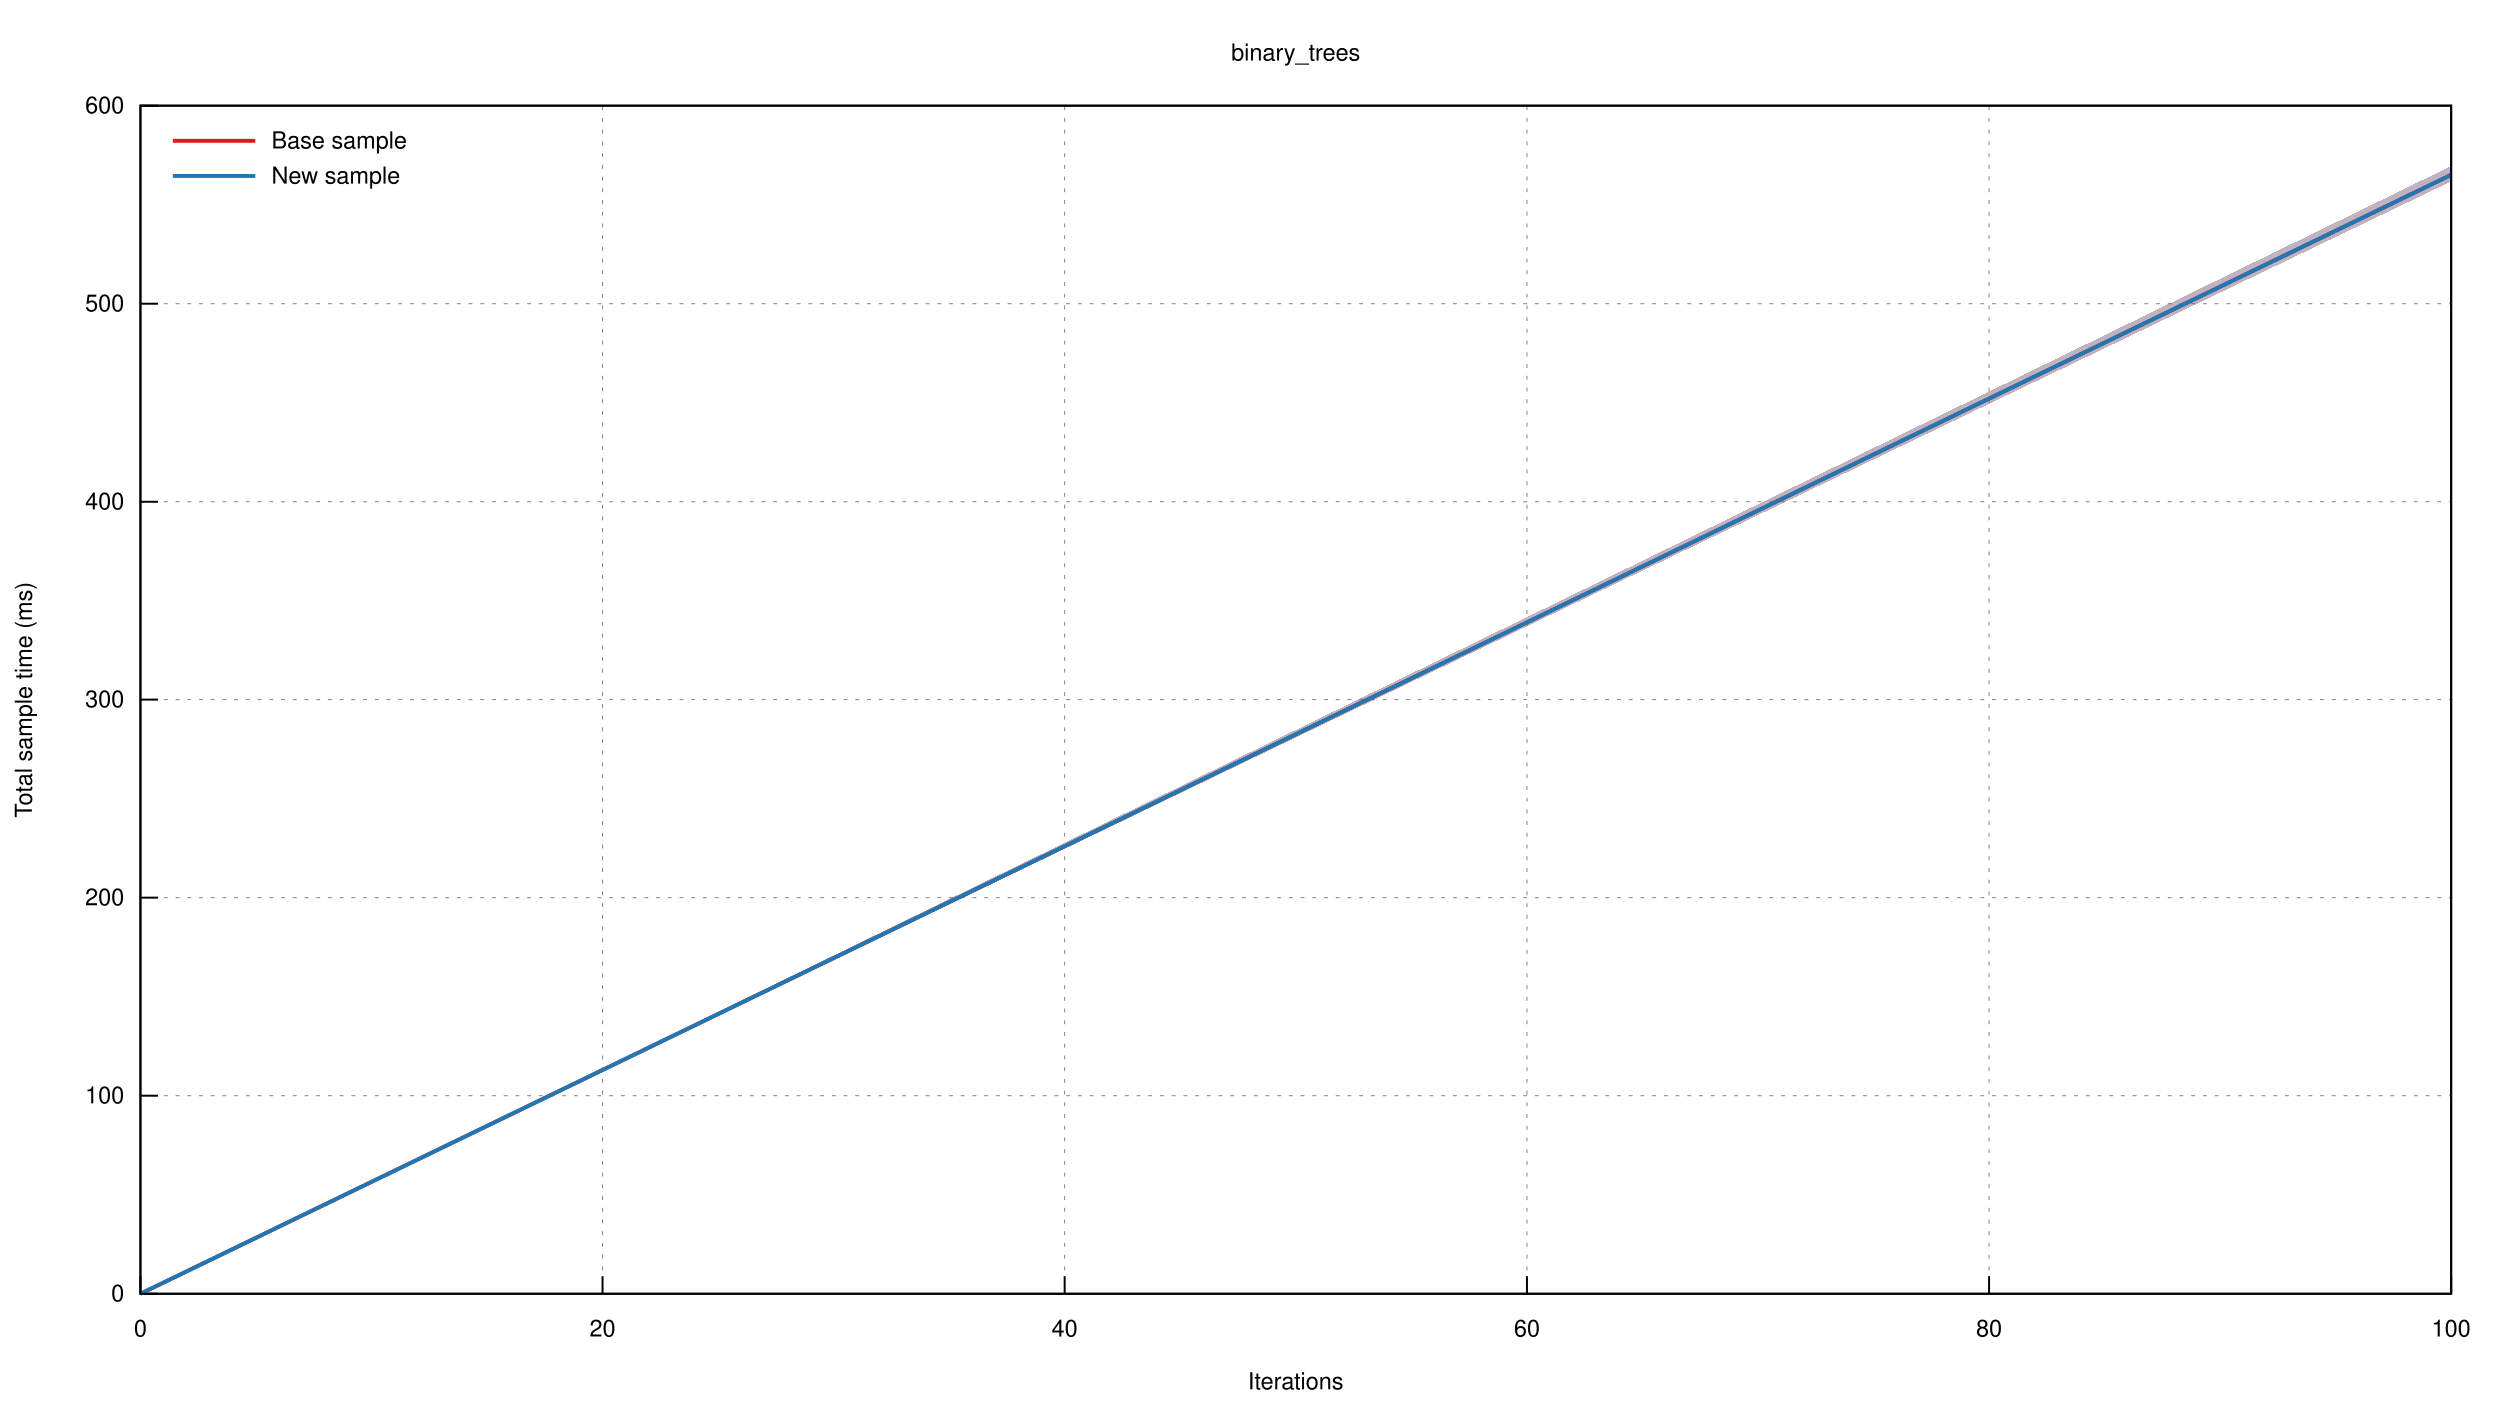
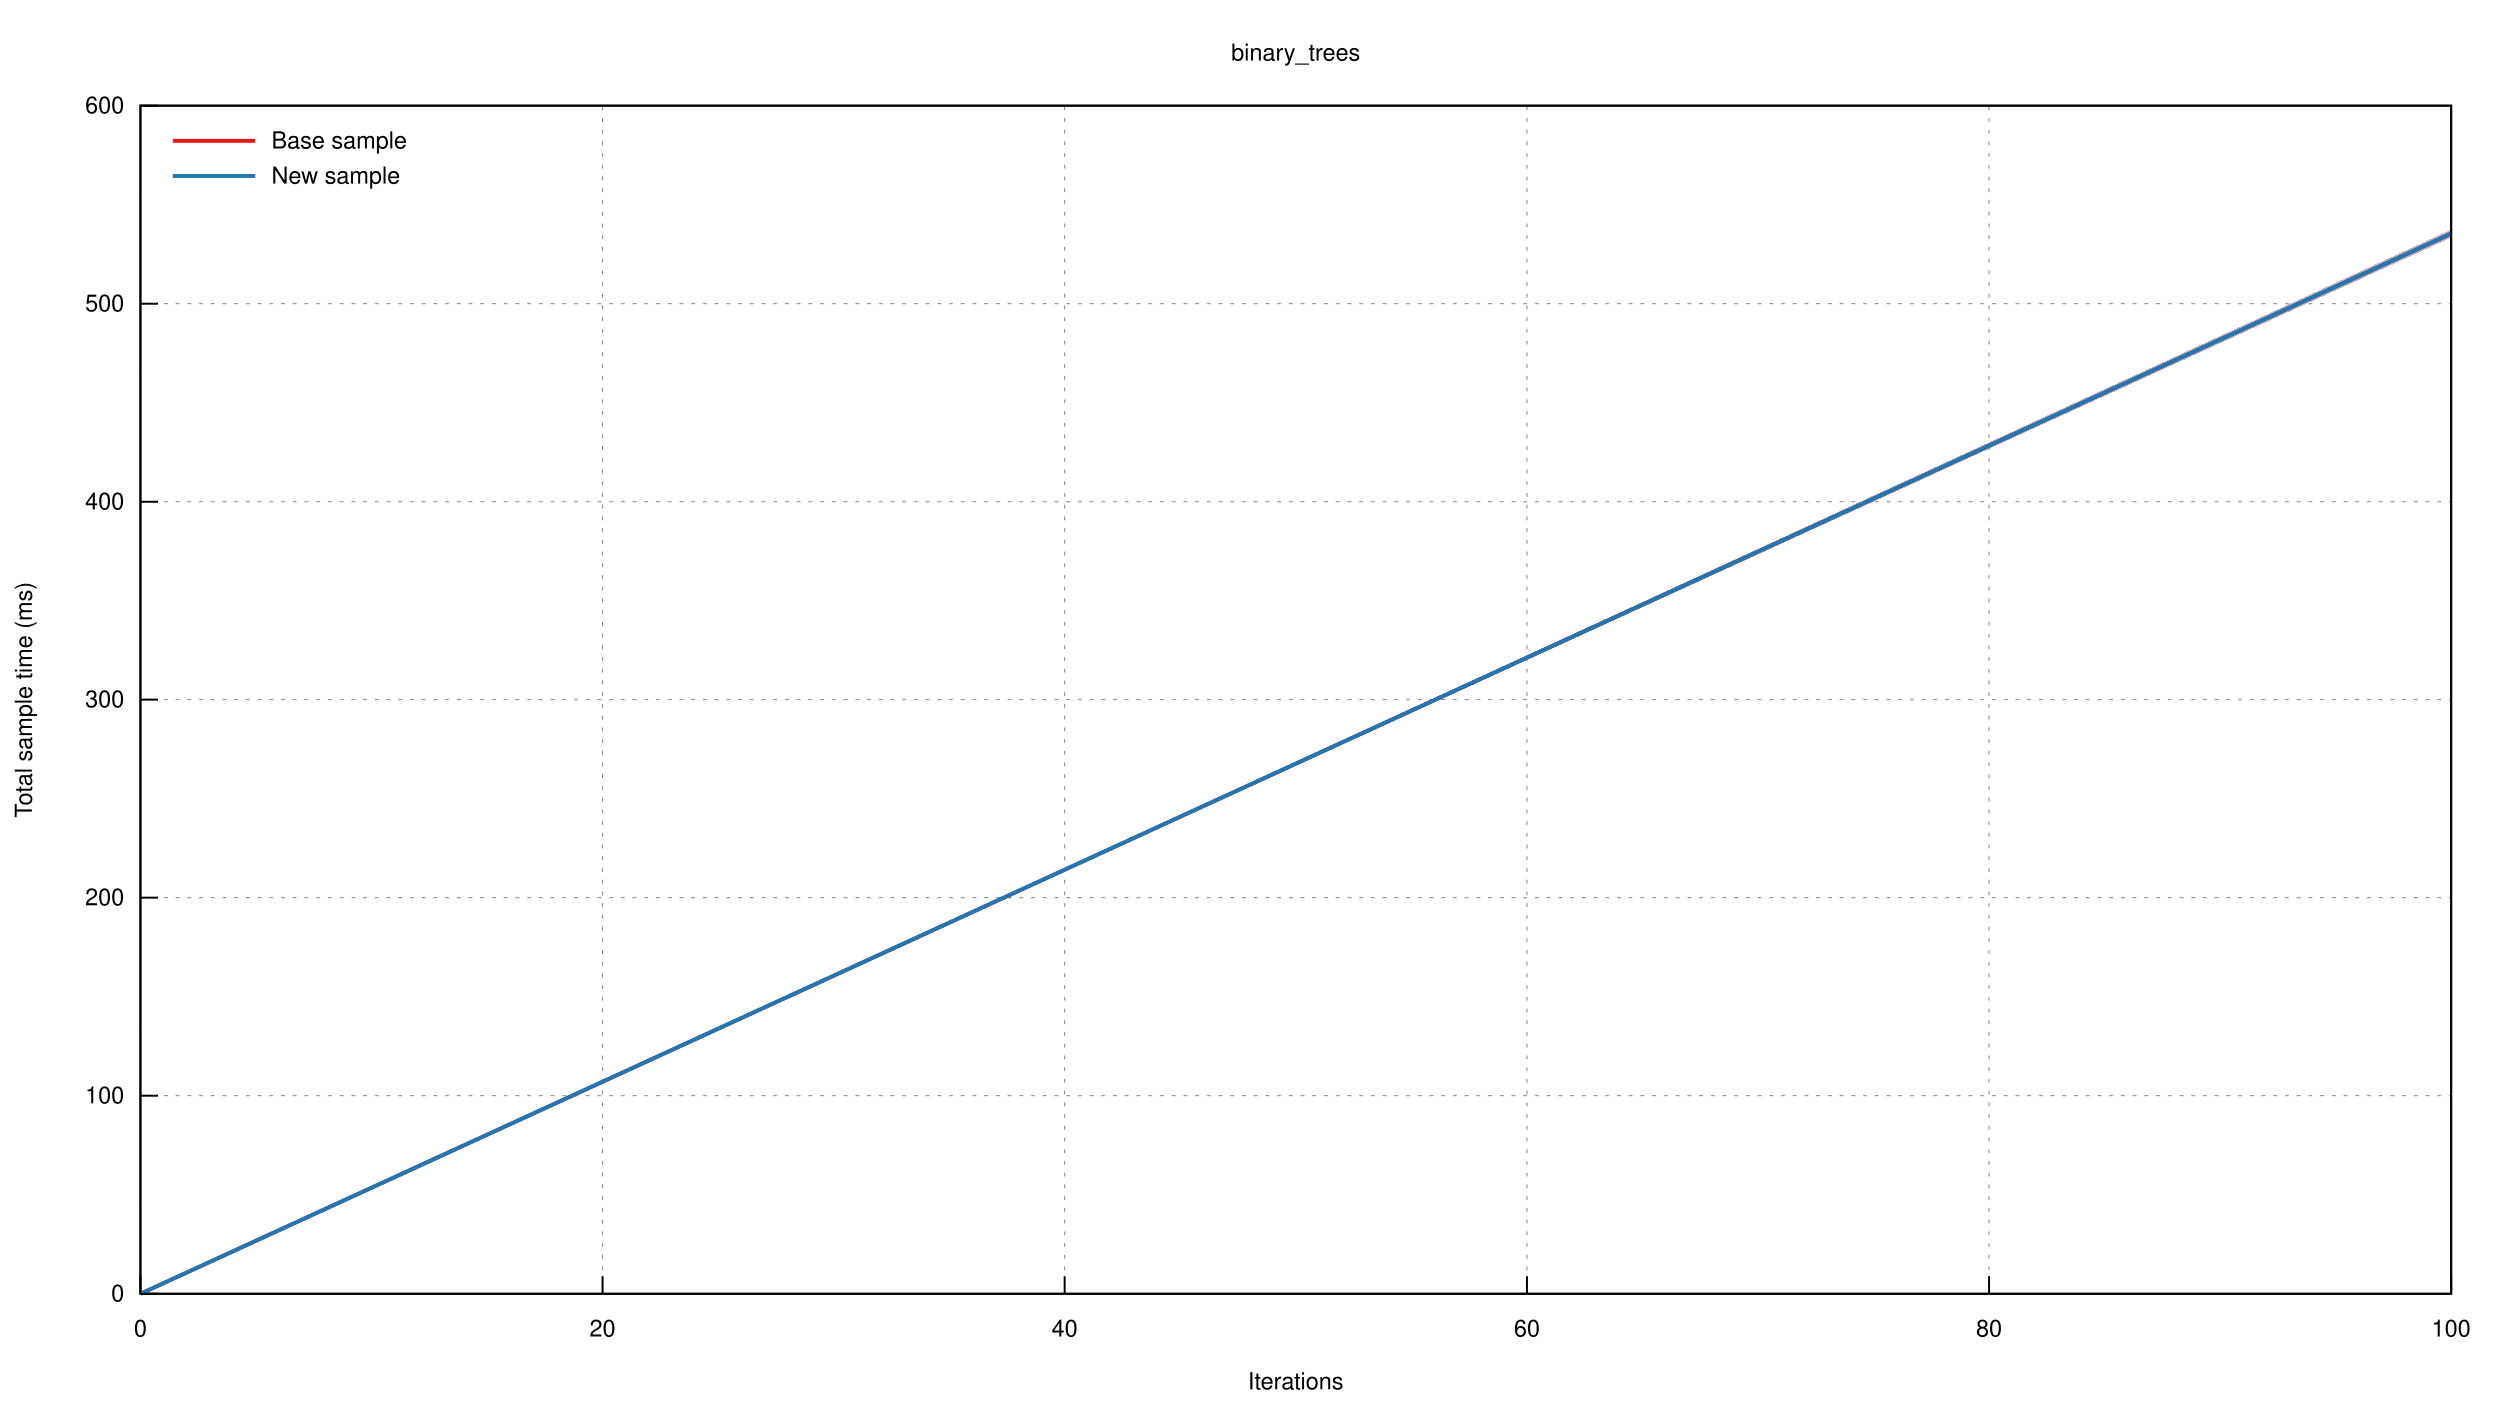
<svg xmlns="http://www.w3.org/2000/svg" xmlns:xlink="http://www.w3.org/1999/xlink" viewBox="0 0 1280 720">
  <g id="gnuplot_canvas">
    <rect x="0" y="0" width="1280" height="720" fill="none" />
    <defs>
      <circle id="gpDot" r="0.5" stroke-width="0.5" stroke="currentColor" />
      <path id="gpPt0" stroke-width="0.222" stroke="currentColor" d="M-1,0 h2 M0,-1 v2" />
      <path id="gpPt1" stroke-width="0.222" stroke="currentColor" d="M-1,-1 L1,1 M1,-1 L-1,1" />
      <path id="gpPt2" stroke-width="0.222" stroke="currentColor" d="M-1,0 L1,0 M0,-1 L0,1 M-1,-1 L1,1 M-1,1 L1,-1" />
      <rect id="gpPt3" stroke-width="0.222" stroke="currentColor" x="-1" y="-1" width="2" height="2" />
      <rect id="gpPt4" stroke-width="0.222" stroke="currentColor" fill="currentColor" x="-1" y="-1" width="2" height="2" />
      <circle id="gpPt5" stroke-width="0.222" stroke="currentColor" cx="0" cy="0" r="1" />
      <use xlink:href="#gpPt5" id="gpPt6" fill="currentColor" stroke="none" />
      <path id="gpPt7" stroke-width="0.222" stroke="currentColor" d="M0,-1.33 L-1.33,0.67 L1.33,0.67 z" />
      <use xlink:href="#gpPt7" id="gpPt8" fill="currentColor" stroke="none" />
      <use xlink:href="#gpPt7" id="gpPt9" stroke="currentColor" transform="rotate(180)" />
      <use xlink:href="#gpPt9" id="gpPt10" fill="currentColor" stroke="none" />
      <use xlink:href="#gpPt3" id="gpPt11" stroke="currentColor" transform="rotate(45)" />
      <use xlink:href="#gpPt11" id="gpPt12" fill="currentColor" stroke="none" />
      <path id="gpPt13" stroke-width="0.222" stroke="currentColor" d="M0,1.330 L1.265,0.411 L0.782,-1.067 L-0.782,-1.076 L-1.265,0.411 z" />
      <use xlink:href="#gpPt13" id="gpPt14" fill="currentColor" stroke="none" />
      <filter id="textbox" filterUnits="objectBoundingBox" x="0" y="0" height="1" width="1">
        <feFlood flood-color="white" flood-opacity="1" result="bgnd" />
        <feComposite in="SourceGraphic" in2="bgnd" operator="atop" />
      </filter>
      <filter id="greybox" filterUnits="objectBoundingBox" x="0" y="0" height="1" width="1">
        <feFlood flood-color="lightgrey" flood-opacity="1" result="grey" />
        <feComposite in="SourceGraphic" in2="grey" operator="atop" />
      </filter>
    </defs>
    <g fill="none" color="white" stroke="currentColor" stroke-width="1.00" stroke-linecap="butt" stroke-linejoin="miter">
</g>
    <g fill="none" color="black" stroke="currentColor" stroke-width="1.00" stroke-linecap="butt" stroke-linejoin="miter">
</g>
    <g fill="none" color="black" stroke="black" stroke-width="0.50" stroke-linecap="butt" stroke-linejoin="miter">
</g>
    <g fill="none" color="gray" stroke="currentColor" stroke-width="0.50" stroke-linecap="butt" stroke-linejoin="miter">
      <path stroke="gray" stroke-dasharray="2,4" class="gridline" d="M71.9,662.4 L1255.0,662.4  " />
    </g>
    <g fill="none" color="gray" stroke="gray" stroke-width="1.00" stroke-linecap="butt" stroke-linejoin="miter">
</g>
    <g fill="none" color="black" stroke="currentColor" stroke-width="1.00" stroke-linecap="butt" stroke-linejoin="miter">
      <path stroke="black" d="M71.9,662.4 L80.9,662.4  " />
      <g transform="translate(63.6,666.3)" stroke="none" fill="black" font-family="Helvetica" font-size="12.00" text-anchor="end">
        <text>
          <tspan font-family="Helvetica"> 0</tspan>
        </text>
      </g>
    </g>
    <g fill="none" color="black" stroke="currentColor" stroke-width="1.00" stroke-linecap="butt" stroke-linejoin="miter">
</g>
    <g fill="none" color="black" stroke="black" stroke-width="0.50" stroke-linecap="butt" stroke-linejoin="miter">
</g>
    <g fill="none" color="gray" stroke="currentColor" stroke-width="0.50" stroke-linecap="butt" stroke-linejoin="miter">
      <path stroke="gray" stroke-dasharray="2,4" class="gridline" d="M71.9,561.0 L1255.0,561.0  " />
    </g>
    <g fill="none" color="gray" stroke="gray" stroke-width="1.00" stroke-linecap="butt" stroke-linejoin="miter">
</g>
    <g fill="none" color="black" stroke="currentColor" stroke-width="1.00" stroke-linecap="butt" stroke-linejoin="miter">
      <path stroke="black" d="M71.9,561.0 L80.9,561.0  " />
      <g transform="translate(63.6,564.9)" stroke="none" fill="black" font-family="Helvetica" font-size="12.00" text-anchor="end">
        <text>
          <tspan font-family="Helvetica"> 100</tspan>
        </text>
      </g>
    </g>
    <g fill="none" color="black" stroke="currentColor" stroke-width="1.00" stroke-linecap="butt" stroke-linejoin="miter">
</g>
    <g fill="none" color="black" stroke="black" stroke-width="0.50" stroke-linecap="butt" stroke-linejoin="miter">
</g>
    <g fill="none" color="gray" stroke="currentColor" stroke-width="0.50" stroke-linecap="butt" stroke-linejoin="miter">
      <path stroke="gray" stroke-dasharray="2,4" class="gridline" d="M71.9,459.6 L1255.0,459.6  " />
    </g>
    <g fill="none" color="gray" stroke="gray" stroke-width="1.00" stroke-linecap="butt" stroke-linejoin="miter">
</g>
    <g fill="none" color="black" stroke="currentColor" stroke-width="1.00" stroke-linecap="butt" stroke-linejoin="miter">
      <path stroke="black" d="M71.9,459.6 L80.9,459.6  " />
      <g transform="translate(63.6,463.5)" stroke="none" fill="black" font-family="Helvetica" font-size="12.00" text-anchor="end">
        <text>
          <tspan font-family="Helvetica"> 200</tspan>
        </text>
      </g>
    </g>
    <g fill="none" color="black" stroke="currentColor" stroke-width="1.00" stroke-linecap="butt" stroke-linejoin="miter">
</g>
    <g fill="none" color="black" stroke="black" stroke-width="0.50" stroke-linecap="butt" stroke-linejoin="miter">
</g>
    <g fill="none" color="gray" stroke="currentColor" stroke-width="0.50" stroke-linecap="butt" stroke-linejoin="miter">
      <path stroke="gray" stroke-dasharray="2,4" class="gridline" d="M71.9,358.2 L1255.0,358.2  " />
    </g>
    <g fill="none" color="gray" stroke="gray" stroke-width="1.00" stroke-linecap="butt" stroke-linejoin="miter">
</g>
    <g fill="none" color="black" stroke="currentColor" stroke-width="1.00" stroke-linecap="butt" stroke-linejoin="miter">
      <path stroke="black" d="M71.9,358.2 L80.9,358.2  " />
      <g transform="translate(63.6,362.1)" stroke="none" fill="black" font-family="Helvetica" font-size="12.00" text-anchor="end">
        <text>
          <tspan font-family="Helvetica"> 300</tspan>
        </text>
      </g>
    </g>
    <g fill="none" color="black" stroke="currentColor" stroke-width="1.00" stroke-linecap="butt" stroke-linejoin="miter">
</g>
    <g fill="none" color="black" stroke="black" stroke-width="0.50" stroke-linecap="butt" stroke-linejoin="miter">
</g>
    <g fill="none" color="gray" stroke="currentColor" stroke-width="0.50" stroke-linecap="butt" stroke-linejoin="miter">
      <path stroke="gray" stroke-dasharray="2,4" class="gridline" d="M71.9,256.9 L1255.0,256.9  " />
    </g>
    <g fill="none" color="gray" stroke="gray" stroke-width="1.00" stroke-linecap="butt" stroke-linejoin="miter">
</g>
    <g fill="none" color="black" stroke="currentColor" stroke-width="1.00" stroke-linecap="butt" stroke-linejoin="miter">
      <path stroke="black" d="M71.9,256.9 L80.9,256.9  " />
      <g transform="translate(63.6,260.8)" stroke="none" fill="black" font-family="Helvetica" font-size="12.00" text-anchor="end">
        <text>
          <tspan font-family="Helvetica"> 400</tspan>
        </text>
      </g>
    </g>
    <g fill="none" color="black" stroke="currentColor" stroke-width="1.00" stroke-linecap="butt" stroke-linejoin="miter">
</g>
    <g fill="none" color="black" stroke="black" stroke-width="0.50" stroke-linecap="butt" stroke-linejoin="miter">
</g>
    <g fill="none" color="gray" stroke="currentColor" stroke-width="0.50" stroke-linecap="butt" stroke-linejoin="miter">
      <path stroke="gray" stroke-dasharray="2,4" class="gridline" d="M71.9,155.5 L1255.0,155.5  " />
    </g>
    <g fill="none" color="gray" stroke="gray" stroke-width="1.00" stroke-linecap="butt" stroke-linejoin="miter">
</g>
    <g fill="none" color="black" stroke="currentColor" stroke-width="1.00" stroke-linecap="butt" stroke-linejoin="miter">
      <path stroke="black" d="M71.9,155.5 L80.9,155.5  " />
      <g transform="translate(63.6,159.4)" stroke="none" fill="black" font-family="Helvetica" font-size="12.00" text-anchor="end">
        <text>
          <tspan font-family="Helvetica"> 500</tspan>
        </text>
      </g>
    </g>
    <g fill="none" color="black" stroke="currentColor" stroke-width="1.00" stroke-linecap="butt" stroke-linejoin="miter">
</g>
    <g fill="none" color="black" stroke="black" stroke-width="0.50" stroke-linecap="butt" stroke-linejoin="miter">
</g>
    <g fill="none" color="gray" stroke="currentColor" stroke-width="0.50" stroke-linecap="butt" stroke-linejoin="miter">
      <path stroke="gray" stroke-dasharray="2,4" class="gridline" d="M71.9,54.1 L1255.0,54.1  " />
    </g>
    <g fill="none" color="gray" stroke="gray" stroke-width="1.00" stroke-linecap="butt" stroke-linejoin="miter">
</g>
    <g fill="none" color="black" stroke="currentColor" stroke-width="1.00" stroke-linecap="butt" stroke-linejoin="miter">
      <path stroke="black" d="M71.9,54.1 L80.9,54.1  " />
      <g transform="translate(63.6,58.0)" stroke="none" fill="black" font-family="Helvetica" font-size="12.00" text-anchor="end">
        <text>
          <tspan font-family="Helvetica"> 600</tspan>
        </text>
      </g>
    </g>
    <g fill="none" color="black" stroke="currentColor" stroke-width="1.00" stroke-linecap="butt" stroke-linejoin="miter">
</g>
    <g fill="none" color="black" stroke="black" stroke-width="0.50" stroke-linecap="butt" stroke-linejoin="miter">
</g>
    <g fill="none" color="gray" stroke="currentColor" stroke-width="0.50" stroke-linecap="butt" stroke-linejoin="miter">
      <path stroke="gray" stroke-dasharray="2,4" class="gridline" d="M71.9,662.4 L71.9,54.1  " />
    </g>
    <g fill="none" color="gray" stroke="gray" stroke-width="1.00" stroke-linecap="butt" stroke-linejoin="miter">
</g>
    <g fill="none" color="black" stroke="currentColor" stroke-width="1.00" stroke-linecap="butt" stroke-linejoin="miter">
      <path stroke="black" d="M71.9,662.4 L71.9,653.4  " />
      <g transform="translate(71.9,684.3)" stroke="none" fill="black" font-family="Helvetica" font-size="12.00" text-anchor="middle">
        <text>
          <tspan font-family="Helvetica"> 0</tspan>
        </text>
      </g>
    </g>
    <g fill="none" color="black" stroke="currentColor" stroke-width="1.00" stroke-linecap="butt" stroke-linejoin="miter">
</g>
    <g fill="none" color="black" stroke="black" stroke-width="0.50" stroke-linecap="butt" stroke-linejoin="miter">
</g>
    <g fill="none" color="gray" stroke="currentColor" stroke-width="0.50" stroke-linecap="butt" stroke-linejoin="miter">
      <path stroke="gray" stroke-dasharray="2,4" class="gridline" d="M308.5,662.4 L308.5,54.1  " />
    </g>
    <g fill="none" color="gray" stroke="gray" stroke-width="1.00" stroke-linecap="butt" stroke-linejoin="miter">
</g>
    <g fill="none" color="black" stroke="currentColor" stroke-width="1.00" stroke-linecap="butt" stroke-linejoin="miter">
      <path stroke="black" d="M308.5,662.4 L308.5,653.4  " />
      <g transform="translate(308.5,684.3)" stroke="none" fill="black" font-family="Helvetica" font-size="12.00" text-anchor="middle">
        <text>
          <tspan font-family="Helvetica"> 20</tspan>
        </text>
      </g>
    </g>
    <g fill="none" color="black" stroke="currentColor" stroke-width="1.00" stroke-linecap="butt" stroke-linejoin="miter">
</g>
    <g fill="none" color="black" stroke="black" stroke-width="0.50" stroke-linecap="butt" stroke-linejoin="miter">
</g>
    <g fill="none" color="gray" stroke="currentColor" stroke-width="0.50" stroke-linecap="butt" stroke-linejoin="miter">
      <path stroke="gray" stroke-dasharray="2,4" class="gridline" d="M545.1,662.4 L545.1,54.1  " />
    </g>
    <g fill="none" color="gray" stroke="gray" stroke-width="1.00" stroke-linecap="butt" stroke-linejoin="miter">
</g>
    <g fill="none" color="black" stroke="currentColor" stroke-width="1.00" stroke-linecap="butt" stroke-linejoin="miter">
      <path stroke="black" d="M545.1,662.4 L545.1,653.4  " />
      <g transform="translate(545.1,684.3)" stroke="none" fill="black" font-family="Helvetica" font-size="12.00" text-anchor="middle">
        <text>
          <tspan font-family="Helvetica"> 40</tspan>
        </text>
      </g>
    </g>
    <g fill="none" color="black" stroke="currentColor" stroke-width="1.00" stroke-linecap="butt" stroke-linejoin="miter">
</g>
    <g fill="none" color="black" stroke="black" stroke-width="0.50" stroke-linecap="butt" stroke-linejoin="miter">
</g>
    <g fill="none" color="gray" stroke="currentColor" stroke-width="0.50" stroke-linecap="butt" stroke-linejoin="miter">
      <path stroke="gray" stroke-dasharray="2,4" class="gridline" d="M781.8,662.4 L781.8,54.1  " />
    </g>
    <g fill="none" color="gray" stroke="gray" stroke-width="1.00" stroke-linecap="butt" stroke-linejoin="miter">
</g>
    <g fill="none" color="black" stroke="currentColor" stroke-width="1.00" stroke-linecap="butt" stroke-linejoin="miter">
      <path stroke="black" d="M781.8,662.4 L781.8,653.4  " />
      <g transform="translate(781.8,684.3)" stroke="none" fill="black" font-family="Helvetica" font-size="12.00" text-anchor="middle">
        <text>
          <tspan font-family="Helvetica"> 60</tspan>
        </text>
      </g>
    </g>
    <g fill="none" color="black" stroke="currentColor" stroke-width="1.00" stroke-linecap="butt" stroke-linejoin="miter">
</g>
    <g fill="none" color="black" stroke="black" stroke-width="0.50" stroke-linecap="butt" stroke-linejoin="miter">
</g>
    <g fill="none" color="gray" stroke="currentColor" stroke-width="0.50" stroke-linecap="butt" stroke-linejoin="miter">
      <path stroke="gray" stroke-dasharray="2,4" class="gridline" d="M1018.4,662.4 L1018.4,54.1  " />
    </g>
    <g fill="none" color="gray" stroke="gray" stroke-width="1.00" stroke-linecap="butt" stroke-linejoin="miter">
</g>
    <g fill="none" color="black" stroke="currentColor" stroke-width="1.00" stroke-linecap="butt" stroke-linejoin="miter">
      <path stroke="black" d="M1018.4,662.4 L1018.4,653.4  " />
      <g transform="translate(1018.4,684.3)" stroke="none" fill="black" font-family="Helvetica" font-size="12.00" text-anchor="middle">
        <text>
          <tspan font-family="Helvetica"> 80</tspan>
        </text>
      </g>
    </g>
    <g fill="none" color="black" stroke="currentColor" stroke-width="1.00" stroke-linecap="butt" stroke-linejoin="miter">
</g>
    <g fill="none" color="black" stroke="black" stroke-width="0.50" stroke-linecap="butt" stroke-linejoin="miter">
</g>
    <g fill="none" color="gray" stroke="currentColor" stroke-width="0.50" stroke-linecap="butt" stroke-linejoin="miter">
      <path stroke="gray" stroke-dasharray="2,4" class="gridline" d="M1255.0,662.4 L1255.0,54.1  " />
    </g>
    <g fill="none" color="gray" stroke="gray" stroke-width="1.00" stroke-linecap="butt" stroke-linejoin="miter">
</g>
    <g fill="none" color="black" stroke="currentColor" stroke-width="1.00" stroke-linecap="butt" stroke-linejoin="miter">
      <path stroke="black" d="M1255.0,662.4 L1255.0,653.4  " />
      <g transform="translate(1255.0,684.3)" stroke="none" fill="black" font-family="Helvetica" font-size="12.00" text-anchor="middle">
        <text>
          <tspan font-family="Helvetica"> 100</tspan>
        </text>
      </g>
    </g>
    <g fill="none" color="black" stroke="currentColor" stroke-width="1.00" stroke-linecap="butt" stroke-linejoin="miter">
</g>
    <g fill="none" color="black" stroke="currentColor" stroke-width="1.00" stroke-linecap="butt" stroke-linejoin="miter">
      <path stroke="black" d="M71.9,54.1 L71.9,662.4 L1255.0,662.4 L1255.0,54.1 L71.9,54.1 Z  " />
    </g>
    <g fill="none" color="black" stroke="currentColor" stroke-width="1.00" stroke-linecap="butt" stroke-linejoin="miter">
      <g transform="translate(16.3,358.3) rotate(270)" stroke="none" fill="black" font-family="Helvetica" font-size="12.00" text-anchor="middle">
        <text>
          <tspan font-family="Helvetica">Total sample time (ms)</tspan>
        </text>
      </g>
    </g>
    <g fill="none" color="black" stroke="currentColor" stroke-width="1.00" stroke-linecap="butt" stroke-linejoin="miter">
      <g transform="translate(663.4,711.3)" stroke="none" fill="black" font-family="Helvetica" font-size="12.00" text-anchor="middle">
        <text>
          <tspan font-family="Helvetica">Iterations</tspan>
        </text>
      </g>
    </g>
    <g fill="none" color="black" stroke="currentColor" stroke-width="1.00" stroke-linecap="butt" stroke-linejoin="miter">
      <g transform="translate(663.4,31.0)" stroke="none" fill="black" font-family="Helvetica" font-size="12.00" text-anchor="middle">
        <text>
          <tspan font-family="Helvetica">binary_trees</tspan>
        </text>
      </g>
    </g>
    <g id="gnuplot_plot_1">
      <g fill="none" color="black" stroke="currentColor" stroke-width="1.00" stroke-linecap="butt" stroke-linejoin="miter">
        <g stroke="none" shape-rendering="crispEdges">
          <polygon fill="rgb(227,  26,  28)" fill-opacity="0.25" points="71.9,662.4 71.9,662.4 71.9,662.4 " />
-           <polygon fill="rgb(227,  26,  28)" fill-opacity="0.25" points="71.9,662.4 1255.0,92.9 1255.0,85.0 " />
+           <polygon fill="rgb(227,  26,  28)" fill-opacity="0.25" points="71.9,662.4 1255.0,121.7 1255.0,117.5 " />
        </g>
      </g>
    </g>
    <g id="gnuplot_plot_2">
      <g fill="none" color="black" stroke="currentColor" stroke-width="1.00" stroke-linecap="butt" stroke-linejoin="miter">
        <g stroke="none" shape-rendering="crispEdges">
          <polygon fill="rgb( 31, 120, 180)" fill-opacity="0.25" points="71.9,662.4 71.9,662.4 71.9,662.4 " />
-           <polygon fill="rgb( 31, 120, 180)" fill-opacity="0.25" points="71.9,662.4 1255.0,92.9 1255.0,85.0 " />
+           <polygon fill="rgb( 31, 120, 180)" fill-opacity="0.25" points="71.9,662.4 1255.0,121.7 1255.0,117.5 " />
        </g>
      </g>
    </g>
    <g id="gnuplot_plot_3">
      <g fill="none" color="white" stroke="rgb( 31, 120, 180)" stroke-width="2.00" stroke-linecap="butt" stroke-linejoin="miter">
</g>
      <g fill="none" color="black" stroke="currentColor" stroke-width="2.00" stroke-linecap="butt" stroke-linejoin="miter">
        <g transform="translate(139.0,76.0)" stroke="none" fill="black" font-family="Helvetica" font-size="12.00" text-anchor="start">
          <text>
            <tspan font-family="Helvetica">Base sample</tspan>
          </text>
        </g>
      </g>
      <g fill="none" color="black" stroke="currentColor" stroke-width="2.00" stroke-linecap="butt" stroke-linejoin="miter">
-         <path stroke="rgb(227,  26,  28)" d="M88.5,72.1 L130.7,72.1 M71.9,662.4 L1255.0,89.5  " />
+         <path stroke="rgb(227,  26,  28)" d="M88.5,72.1 L130.7,72.1 M71.9,662.4 L1255.0,119.6  " />
      </g>
    </g>
    <g id="gnuplot_plot_4">
      <g fill="none" color="black" stroke="currentColor" stroke-width="2.00" stroke-linecap="butt" stroke-linejoin="miter">
        <g transform="translate(139.0,94.0)" stroke="none" fill="black" font-family="Helvetica" font-size="12.00" text-anchor="start">
          <text>
            <tspan font-family="Helvetica">New sample</tspan>
          </text>
        </g>
      </g>
      <g fill="none" color="black" stroke="currentColor" stroke-width="2.00" stroke-linecap="butt" stroke-linejoin="miter">
-         <path stroke="rgb( 31, 120, 180)" d="M88.5,90.1 L130.7,90.1 M71.9,662.4 L1255.0,89.5  " />
+         <path stroke="rgb( 31, 120, 180)" d="M88.5,90.1 L130.7,90.1 M71.9,662.4 L1255.0,119.6  " />
      </g>
    </g>
    <g fill="none" color="black" stroke="currentColor" stroke-width="2.00" stroke-linecap="butt" stroke-linejoin="miter">
</g>
    <g fill="none" color="black" stroke="black" stroke-width="1.00" stroke-linecap="butt" stroke-linejoin="miter">
</g>
    <g fill="none" color="black" stroke="currentColor" stroke-width="1.00" stroke-linecap="butt" stroke-linejoin="miter">
      <path stroke="black" d="M71.9,54.1 L71.9,662.4 L1255.0,662.4 L1255.0,54.1 L71.9,54.1 Z  " />
    </g>
    <g fill="none" color="black" stroke="currentColor" stroke-width="1.00" stroke-linecap="butt" stroke-linejoin="miter">
</g>
  </g>
</svg>
